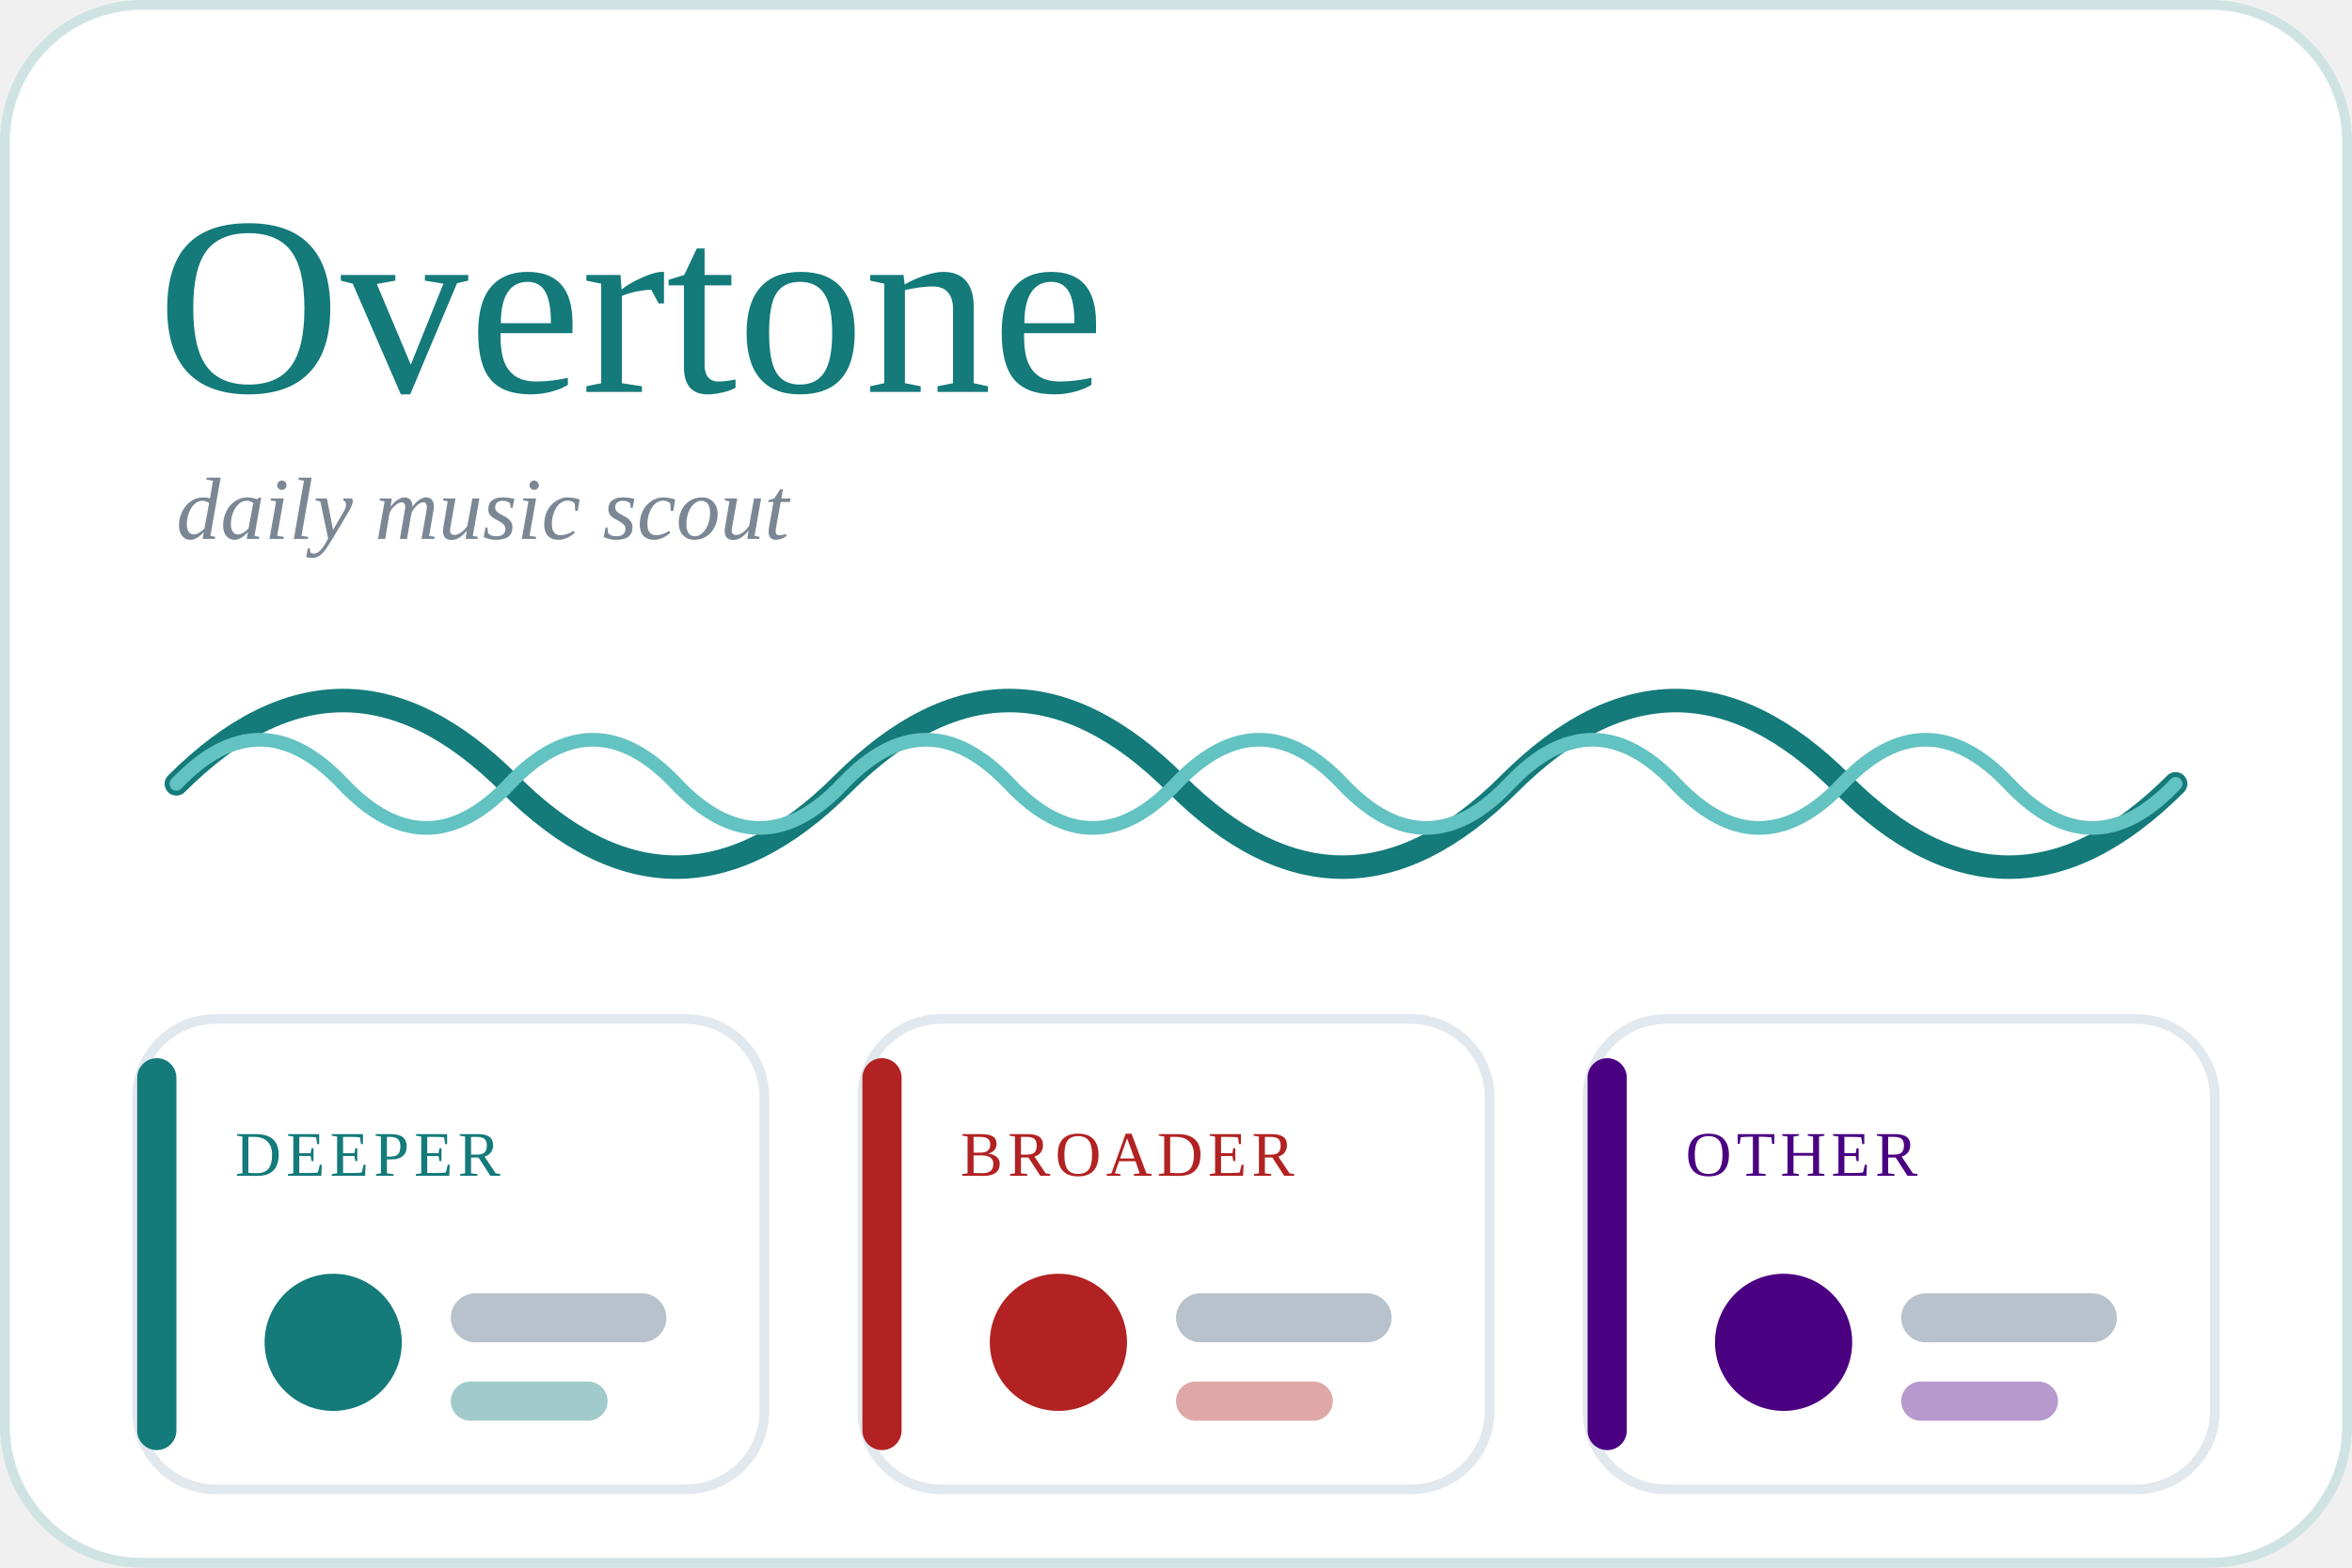
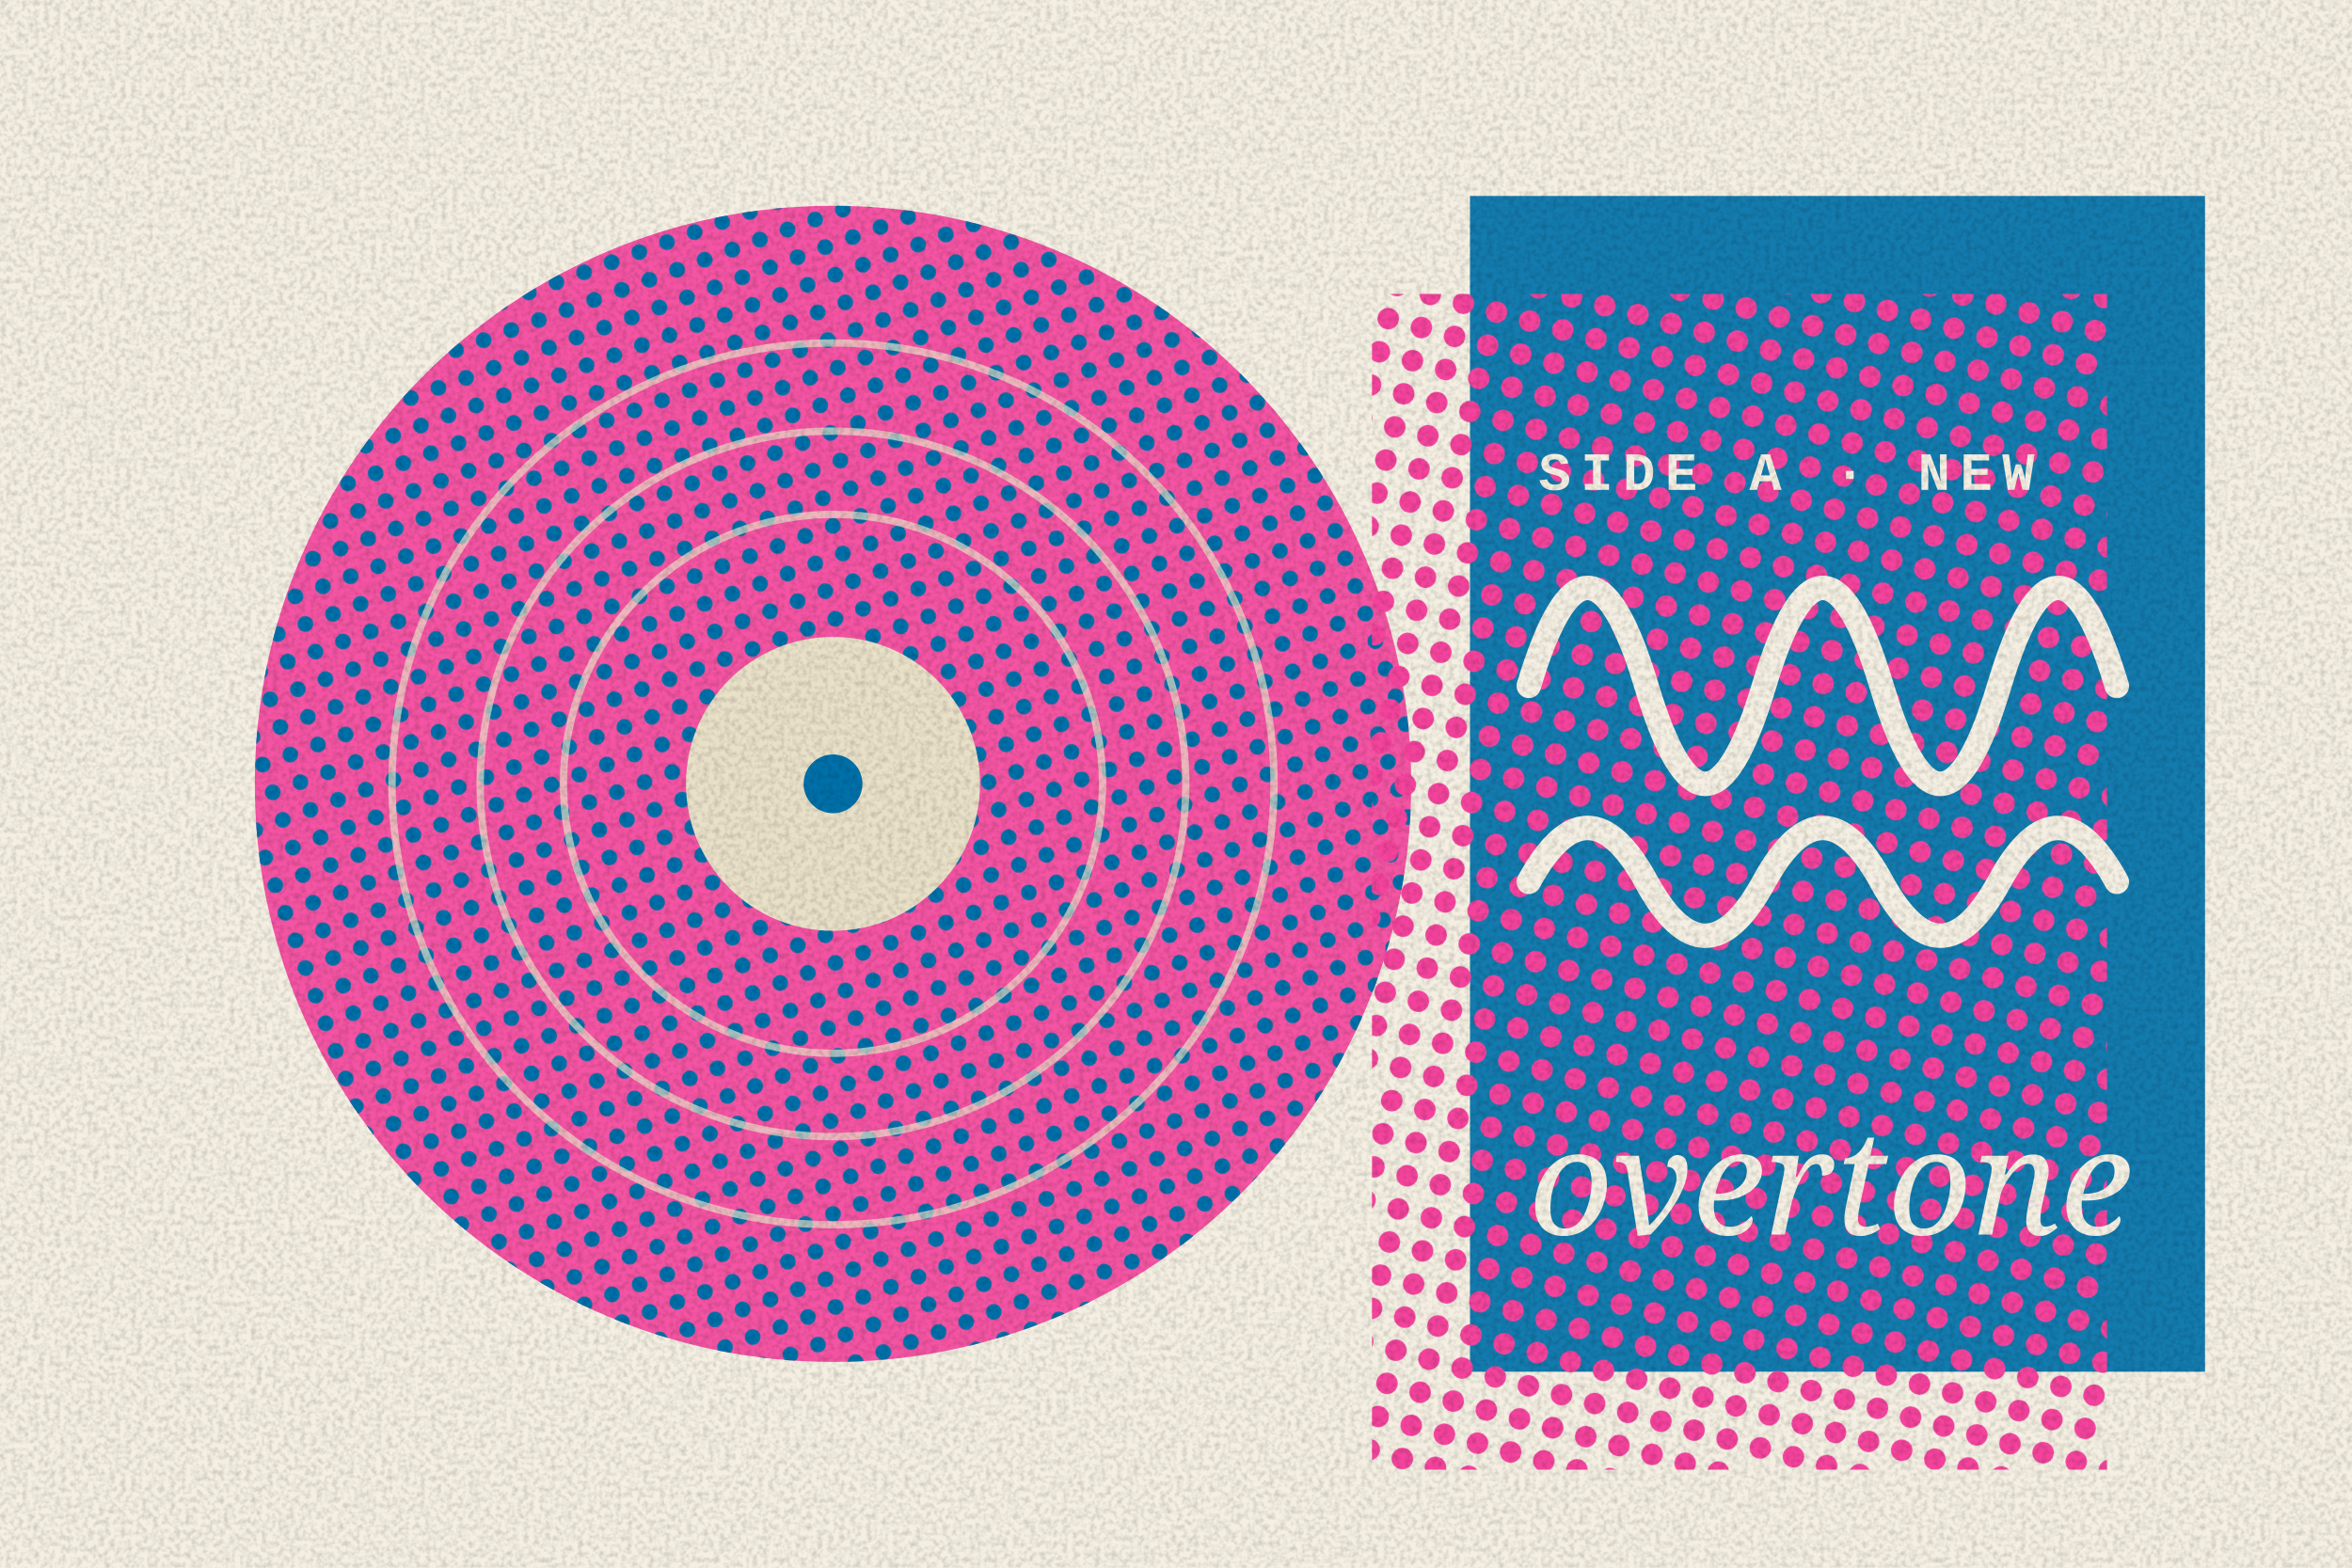
- <svg xmlns="http://www.w3.org/2000/svg" viewBox="0 0 240 160" role="img" aria-label="Overtone -- a daily music scout">
-   <rect x="0.5" y="0.5" width="239" height="159" rx="14" fill="#ffffff" stroke="#cfe3e3" stroke-width="1" />
-   <text x="16" y="40" font-family="Georgia, 'Times New Roman', serif" font-size="26" fill="#147a7a">Overtone</text>
-   <text x="18" y="55" font-family="Georgia, 'Times New Roman', serif" font-style="italic" font-size="9" fill="#7b8794">daily music scout</text>
-   <path d="M 18 80 Q 35 63 52 80 Q 69 97 86 80 Q 103 63 120 80 Q 137 97 154 80 Q 171 63 188 80 Q 205 97 222 80" fill="none" stroke="#147a7a" stroke-width="2.4" stroke-linecap="round" />
-   <path d="M 18 80 Q 26.5 71 35 80 Q 43.5 89 52 80 Q 60.5 71 69 80 Q 77.5 89 86 80 Q 94.5 71 103 80 Q 111.5 89 120 80 Q 128.5 71 137 80 Q 145.5 89 154 80 Q 162.5 71 171 80 Q 179.5 89 188 80 Q 196.5 71 205 80 Q 213.5 89 222 80" fill="none" stroke="#63c2c2" stroke-width="1.4" stroke-linecap="round" />
-   <rect x="14" y="104" width="64" height="48" rx="8" fill="#ffffff" stroke="#e1e8ee" stroke-width="1" />
-   <rect x="14" y="108" width="4" height="40" rx="2" fill="#147a7a" />
-   <text x="24" y="120" font-family="Georgia, 'Times New Roman', serif" font-size="6.5" letter-spacing="0.5" fill="#147a7a">DEEPER</text>
-   <circle cx="34" cy="137" r="7" fill="#147a7a" />
-   <rect x="46" y="132" width="22" height="5" rx="2.5" fill="#b8c2cc" />
-   <rect x="46" y="141" width="16" height="4" rx="2" fill="#147a7a" opacity="0.4" />
-   <rect x="88" y="104" width="64" height="48" rx="8" fill="#ffffff" stroke="#e1e8ee" stroke-width="1" />
-   <rect x="88" y="108" width="4" height="40" rx="2" fill="#b22222" />
-   <text x="98" y="120" font-family="Georgia, 'Times New Roman', serif" font-size="6.5" letter-spacing="0.5" fill="#b22222">BROADER</text>
-   <circle cx="108" cy="137" r="7" fill="#b22222" />
-   <rect x="120" y="132" width="22" height="5" rx="2.5" fill="#b8c2cc" />
-   <rect x="120" y="141" width="16" height="4" rx="2" fill="#b22222" opacity="0.4" />
-   <rect x="162" y="104" width="64" height="48" rx="8" fill="#ffffff" stroke="#e1e8ee" stroke-width="1" />
-   <rect x="162" y="108" width="4" height="40" rx="2" fill="#4b0082" />
-   <text x="172" y="120" font-family="Georgia, 'Times New Roman', serif" font-size="6.5" letter-spacing="0.5" fill="#4b0082">OTHER</text>
-   <circle cx="182" cy="137" r="7" fill="#4b0082" />
-   <rect x="194" y="132" width="22" height="5" rx="2.5" fill="#b8c2cc" />
-   <rect x="194" y="141" width="16" height="4" rx="2" fill="#4b0082" opacity="0.4" />
+ <svg xmlns="http://www.w3.org/2000/svg" viewBox="0 0 480 320" width="480" height="320">
+   <defs>
+     <pattern id="dotP" width="7" height="7" patternUnits="userSpaceOnUse" patternTransform="rotate(15)">
+       <circle cx="3.5" cy="3.5" r="2.2" fill="#FF48B0" />
+     </pattern>
+     <pattern id="dotB" width="6" height="6" patternUnits="userSpaceOnUse" patternTransform="rotate(-20)">
+       <circle cx="3" cy="3" r="1.6" fill="#0078BF" />
+     </pattern>
+     <filter id="grain">
+       <feTurbulence type="fractalNoise" baseFrequency=".9" numOctaves="2" seed="4" />
+       <feColorMatrix values="0 0 0 0 0 0 0 0 0 0 0 0 0 0 0 0 0 0 -.9 .55" />
+       <feComposite in2="SourceGraphic" operator="in" />
+     </filter>
+   </defs>
+   <rect width="480" height="320" fill="#F4EFE2" />
+   <g style="mix-blend-mode:multiply">
+     <circle cx="170" cy="160" r="118" fill="#FF48B0" opacity=".9" />
+     <circle cx="170" cy="160" r="118" fill="url(#dotB)" />
+     <circle cx="170" cy="160" r="30" fill="#F4EFE2" />
+     <circle cx="170" cy="160" r="6" fill="#0078BF" />
+     <g fill="none" stroke="#F4EFE2" stroke-width="1.5" opacity=".7">
+       <circle cx="170" cy="160" r="90" />
+       <circle cx="170" cy="160" r="72" />
+       <circle cx="170" cy="160" r="55" />
+     </g>
+     <rect x="300" y="40" width="150" height="240" fill="#0078BF" opacity=".92" />
+     <rect x="280" y="60" width="150" height="240" fill="url(#dotP)" />
+   </g>
+   <g fill="none" stroke="#F4EFE2" stroke-width="5" stroke-linecap="round">
+     <path d="M312 140 q12 -40 24 0 t24 0 t24 0 t24 0 t24 0" />
+     <path d="M312 180 q12 -22 24 0 t24 0 t24 0 t24 0 t24 0" />
+   </g>
+   <text x="312" y="252" font-family="Georgia, serif" font-style="italic" font-size="30" fill="#F4EFE2">overtone</text>
+   <text x="314" y="100" font-family="Courier New, monospace" font-size="11" font-weight="700" fill="#F4EFE2" letter-spacing="2">SIDE A · NEW</text>
+   <rect width="480" height="320" fill="#000" filter="url(#grain)" opacity=".35" />
</svg>
